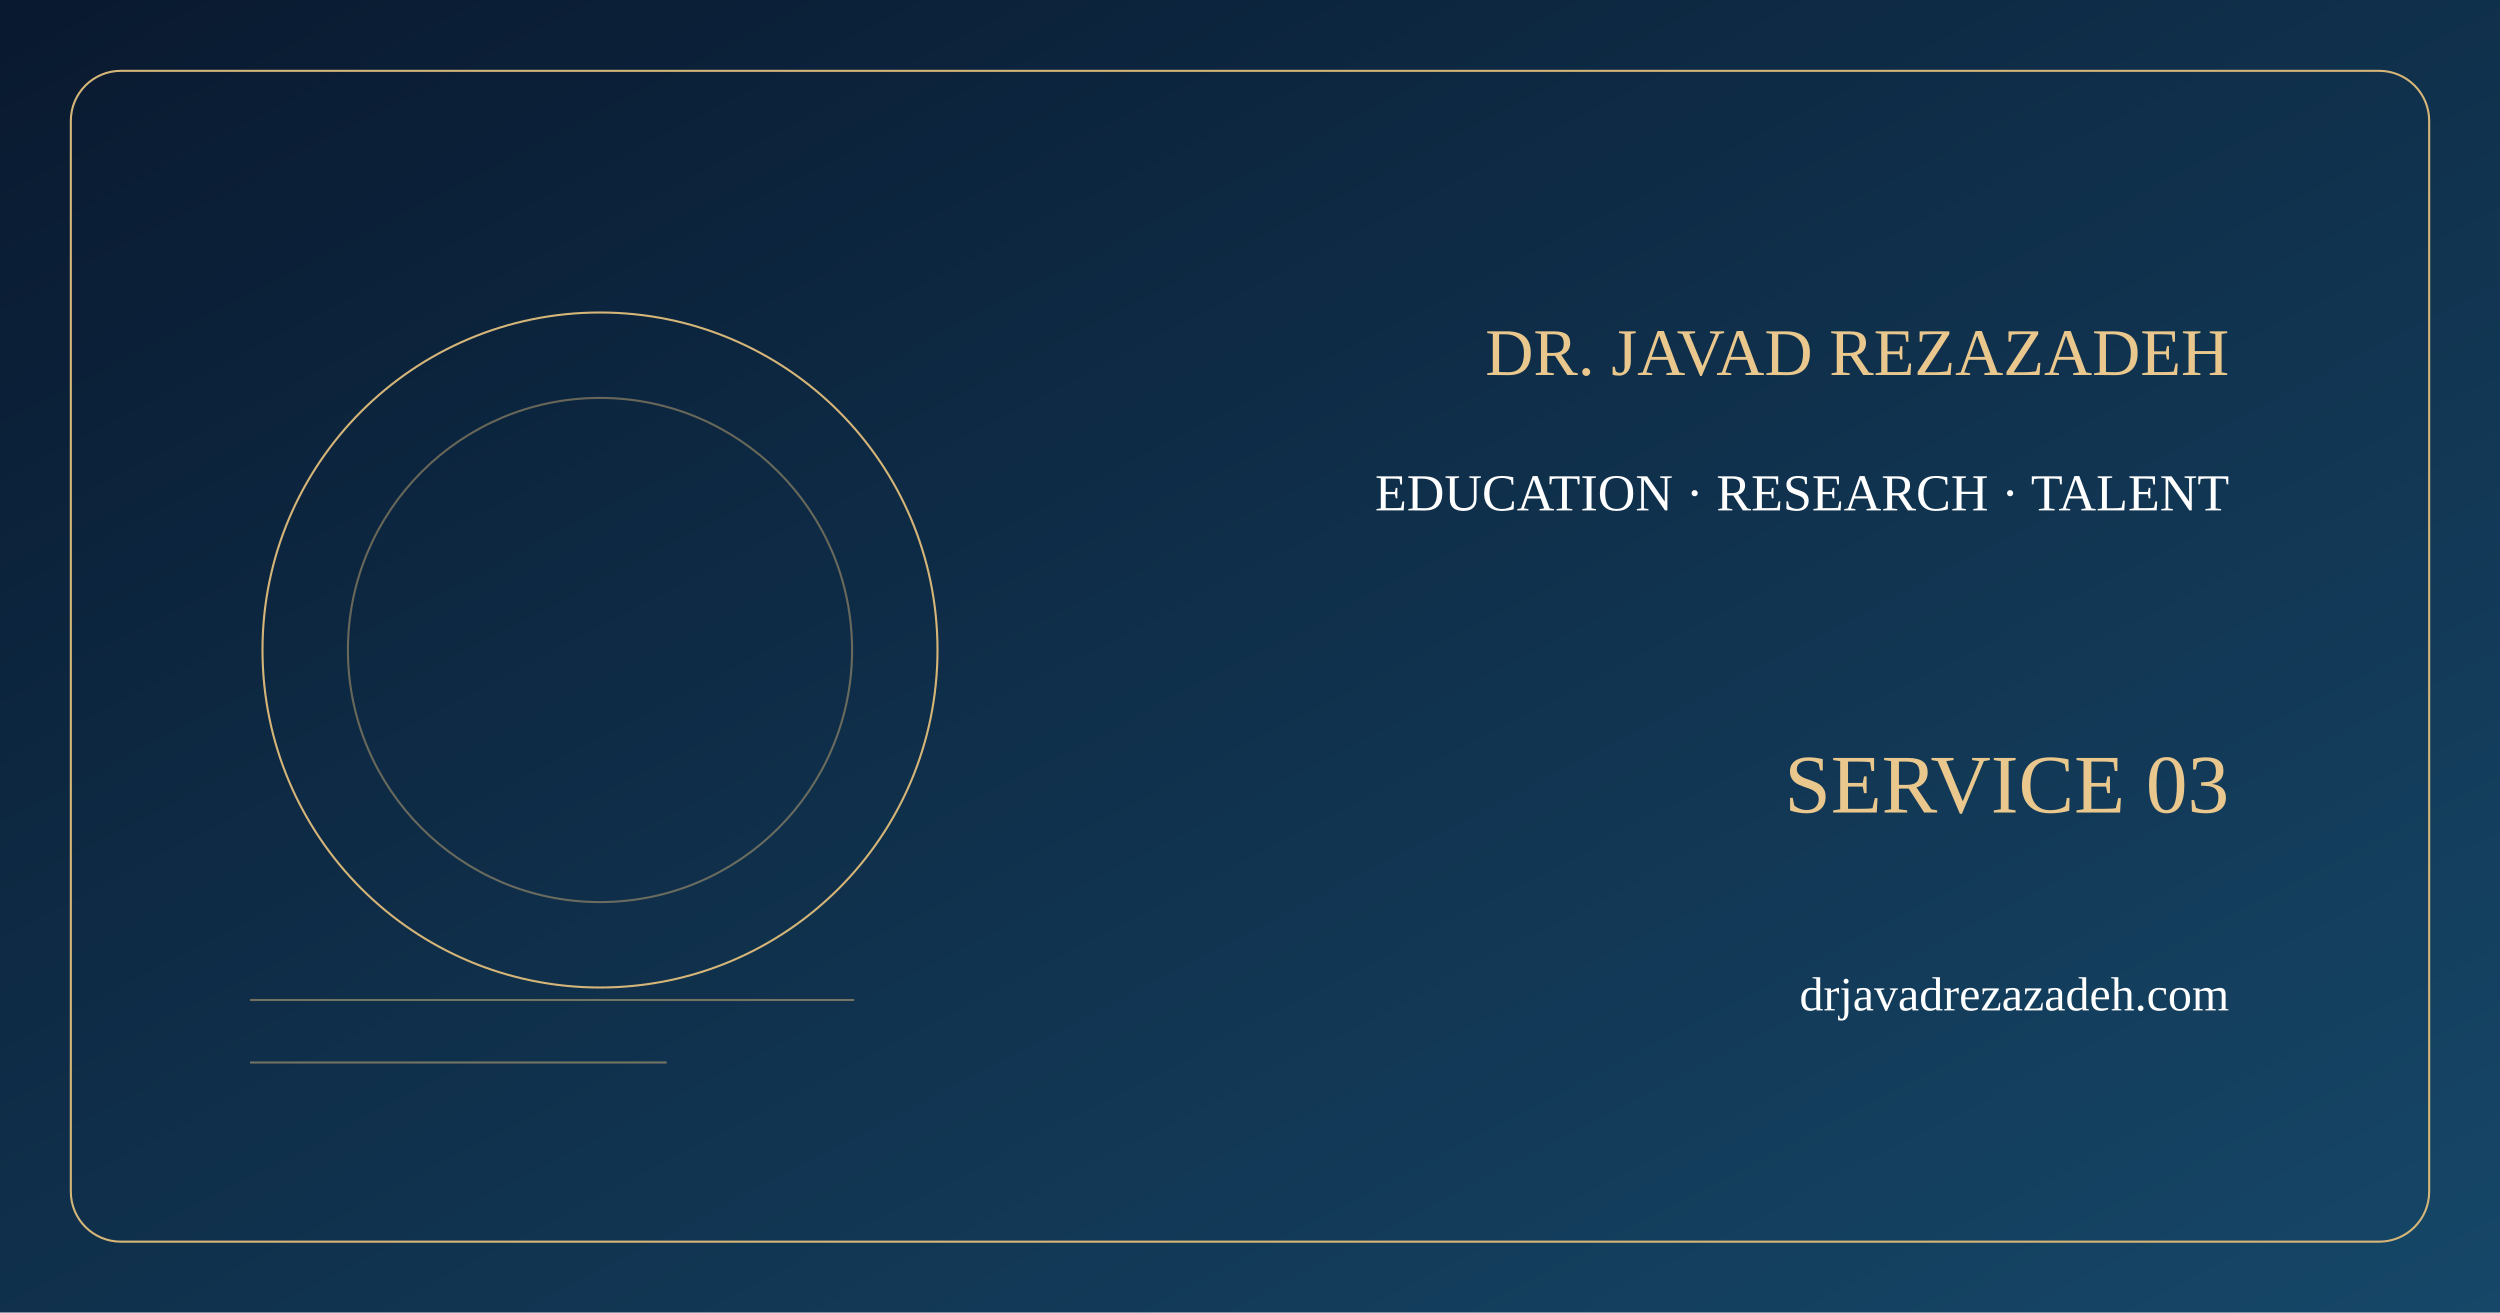
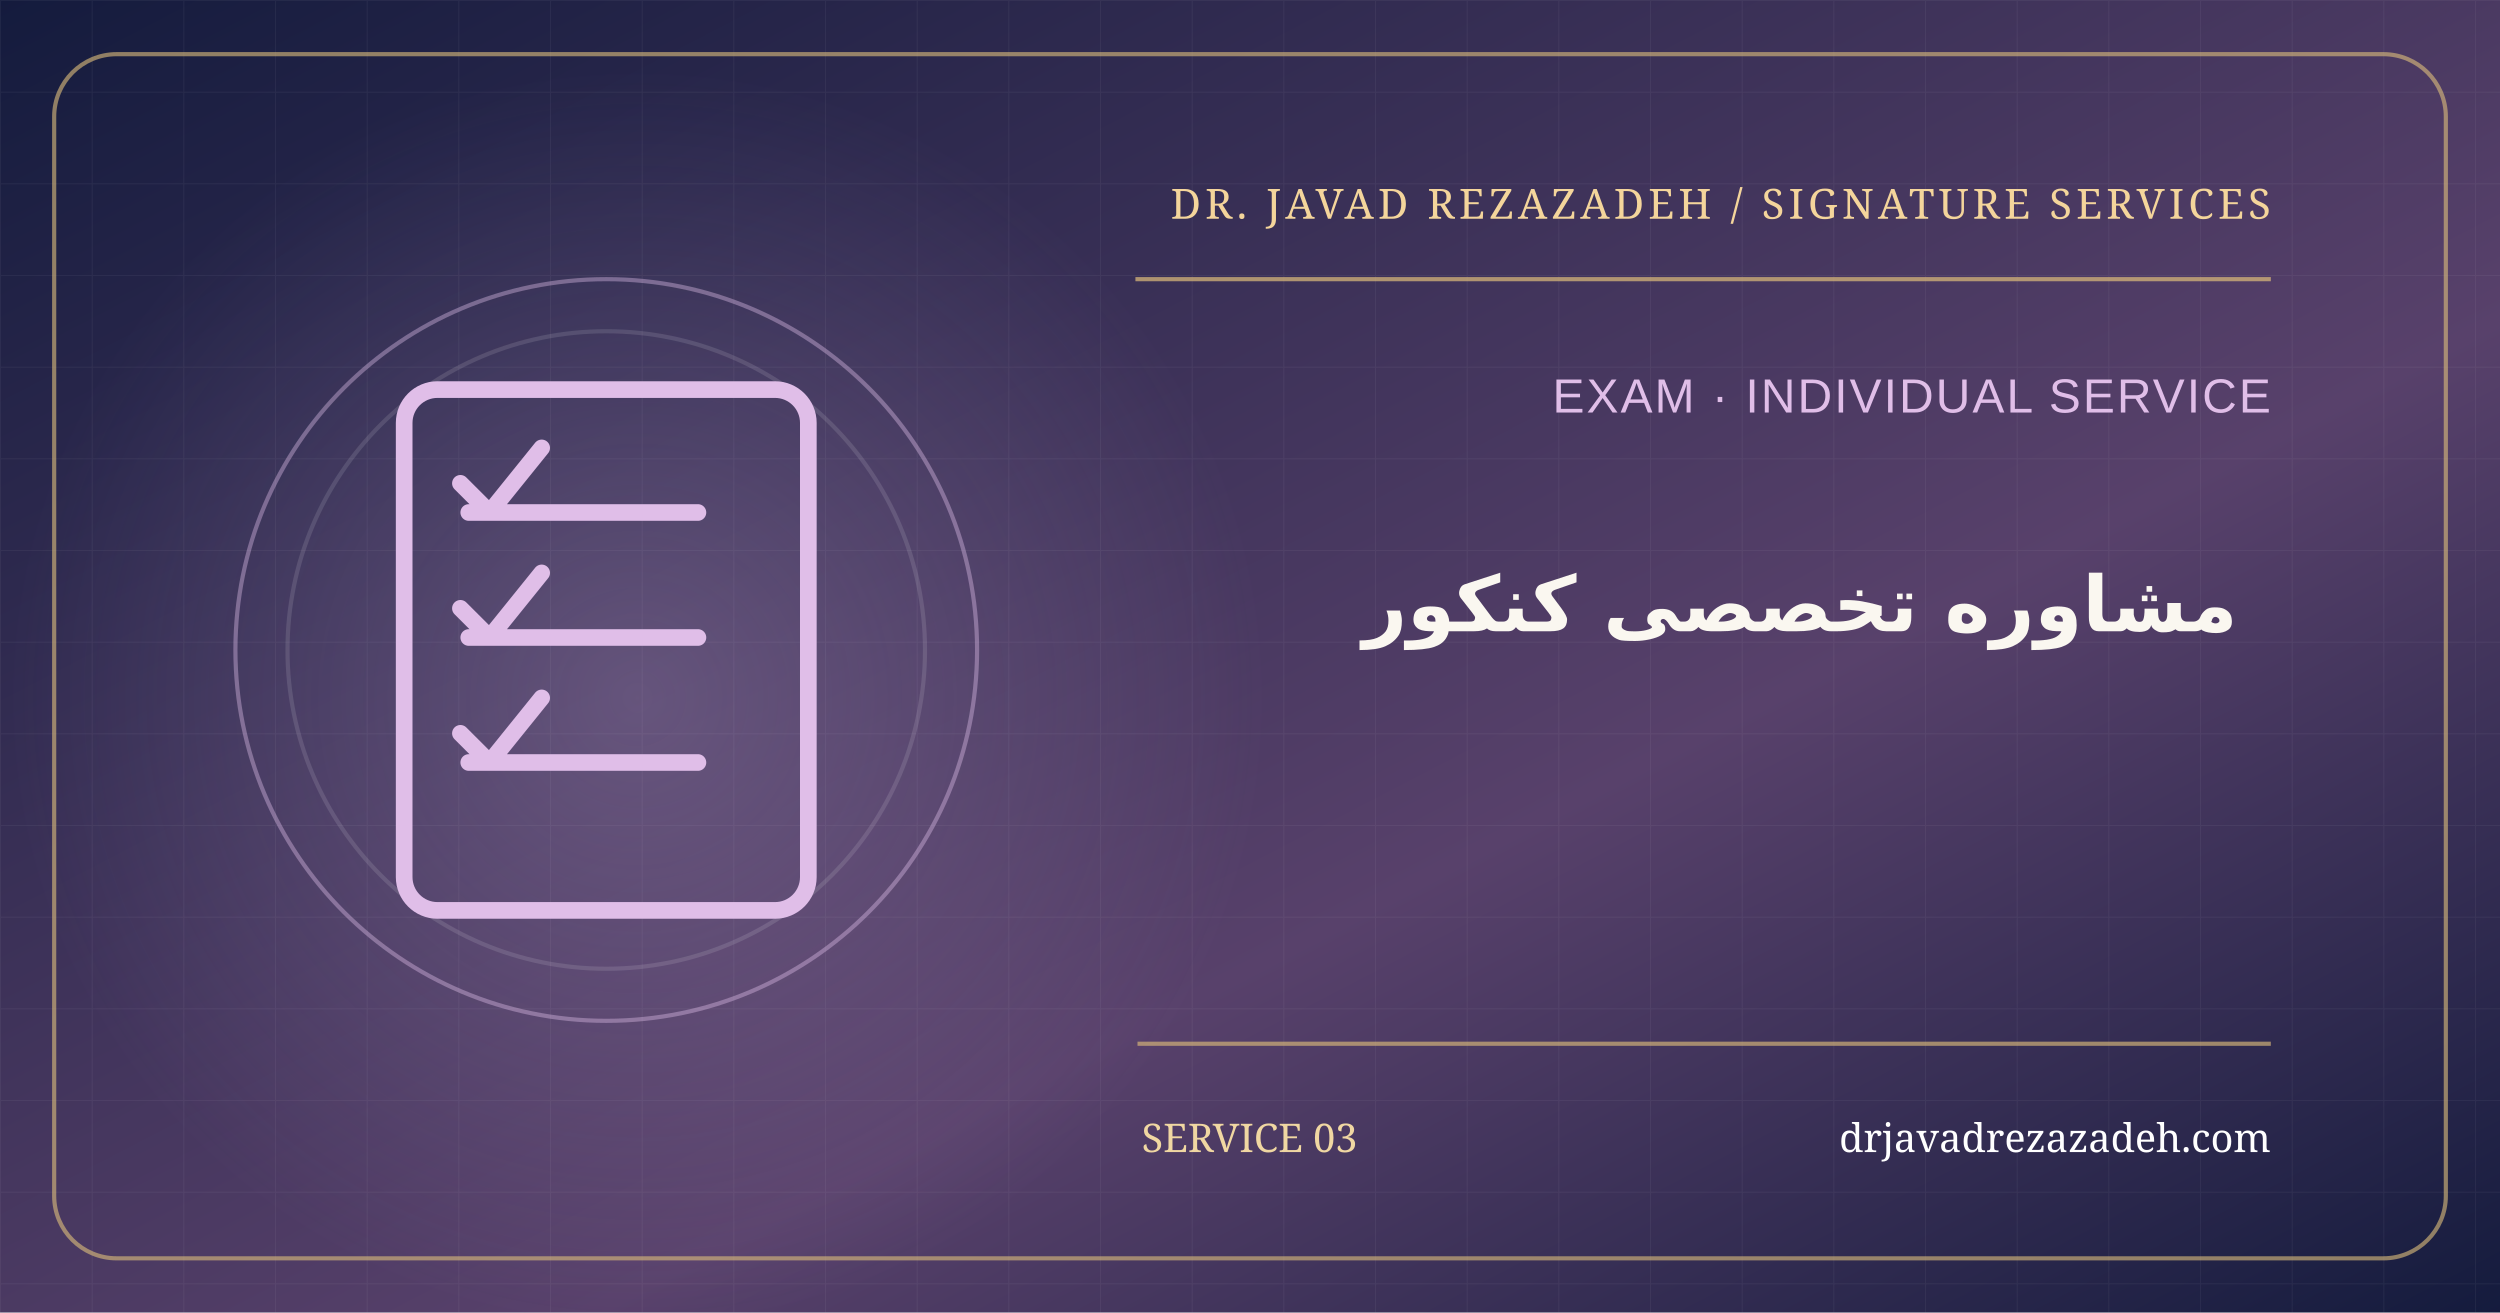
- <svg xmlns="http://www.w3.org/2000/svg" viewBox="0 0 1200 630">
+ <svg xmlns="http://www.w3.org/2000/svg" width="1200" height="630" viewBox="0 0 1200 630" role="img" aria-labelledby="title description">
  <defs>
-     <linearGradient id="a" x2="1" y2="1">
-       <stop stop-color="#09192f" />
-       <stop offset="1" stop-color="#164768" />
+     <linearGradient id="bg" x1="0" y1="0" x2="1" y2="1">
+       <stop stop-color="#141b3d" />
+       <stop offset=".62" stop-color="#58416b" />
+       <stop offset="1" stop-color="#141b3d" />
    </linearGradient>
+     <radialGradient id="glow">
+       <stop stop-color="#e0bee8" stop-opacity=".24" />
+       <stop offset="1" stop-color="#e0bee8" stop-opacity="0" />
+     </radialGradient>
+     <pattern id="mesh" width="44" height="44" patternUnits="userSpaceOnUse">
+       <path d="M44 0H0V44" fill="none" stroke="#fff" stroke-opacity=".05" />
+     </pattern>
  </defs>
-   <rect width="1200" height="630" fill="url(#a)" />
-   <g fill="none" stroke="#d6b678">
-     <rect x="34" y="34" width="1132" height="562" rx="24" />
-     <circle cx="288" cy="312" r="162" />
-     <circle cx="288" cy="312" r="121" opacity=".45" />
-     <path d="M120 480h290M120 510h200" opacity=".5" />
+   <rect width="1200" height="630" fill="url(#bg)" />
+   <rect width="1200" height="630" fill="url(#mesh)" />
+   <circle cx="306" cy="335" r="300" fill="url(#glow)" />
+   <rect x="26" y="26" width="1148" height="578" rx="30" fill="none" stroke="#dabb7b" stroke-opacity=".62" stroke-width="2" />
+   <circle cx="291" cy="312" r="178" fill="none" stroke="#e0bee8" stroke-opacity=".4" stroke-width="2" />
+   <circle cx="291" cy="312" r="153" fill="none" stroke="#fff" stroke-opacity=".12" stroke-width="2" />
+   <g transform="translate(291 312)" stroke="#e0bee8" fill="none" stroke-width="8" stroke-linecap="round" stroke-linejoin="round">
+     <rect x="-97" y="-125" width="194" height="250" rx="16" />
+     <path d="M-66-66h110M-66-6h110M-66 54h110M-70-80l14 14 25-31M-70-20l14 14 25-31M-70 40l14 14 25-31" />
  </g>
-   <text x="1070" y="180" fill="#eac88d" font-size="32" text-anchor="end">DR. JAVAD REZAZADEH</text>
-   <text x="1070" y="245" fill="white" font-size="25" text-anchor="end">EDUCATION · RESEARCH · TALENT</text>
-   <text x="1070" y="390" fill="#eac88d" font-size="40" text-anchor="end">SERVICE 03</text>
-   <text x="1070" y="485" fill="white" font-size="23" text-anchor="end">drjavadrezazadeh.com</text>
+   <path d="M545 134h545" stroke="#dbba7a" stroke-width="2" stroke-opacity=".72" />
+   <text x="1090" y="105" fill="#f4d59b" text-anchor="end" font-family="Georgia,serif" font-size="20" letter-spacing="2">DR. JAVAD REZAZADEH  /  SIGNATURE SERVICES</text>
+   <text x="1090" y="198" fill="#e0bee8" text-anchor="end" font-size="23" font-family="Arial,sans-serif" letter-spacing="1">EXAM  ·  INDIVIDUAL SERVICE</text>
+   <text x="1074" y="303" text-anchor="start" direction="rtl" font-family="Tahoma,Arial,sans-serif" font-weight="700" font-size="37" fill="#faf7f0">مشاوره تخصصی کنکور</text>
+   <path d="M546 501h544" stroke="#dbba7a" stroke-opacity=".65" stroke-width="2" />
+   <text x="1090" y="553" text-anchor="end" fill="#ffffff" font-family="Georgia,serif" font-size="19">drjavadrezazadeh.com</text>
+   <text x="548" y="553" fill="#f0d7a2" font-size="19" font-family="Georgia,serif">SERVICE 03</text>
</svg>
